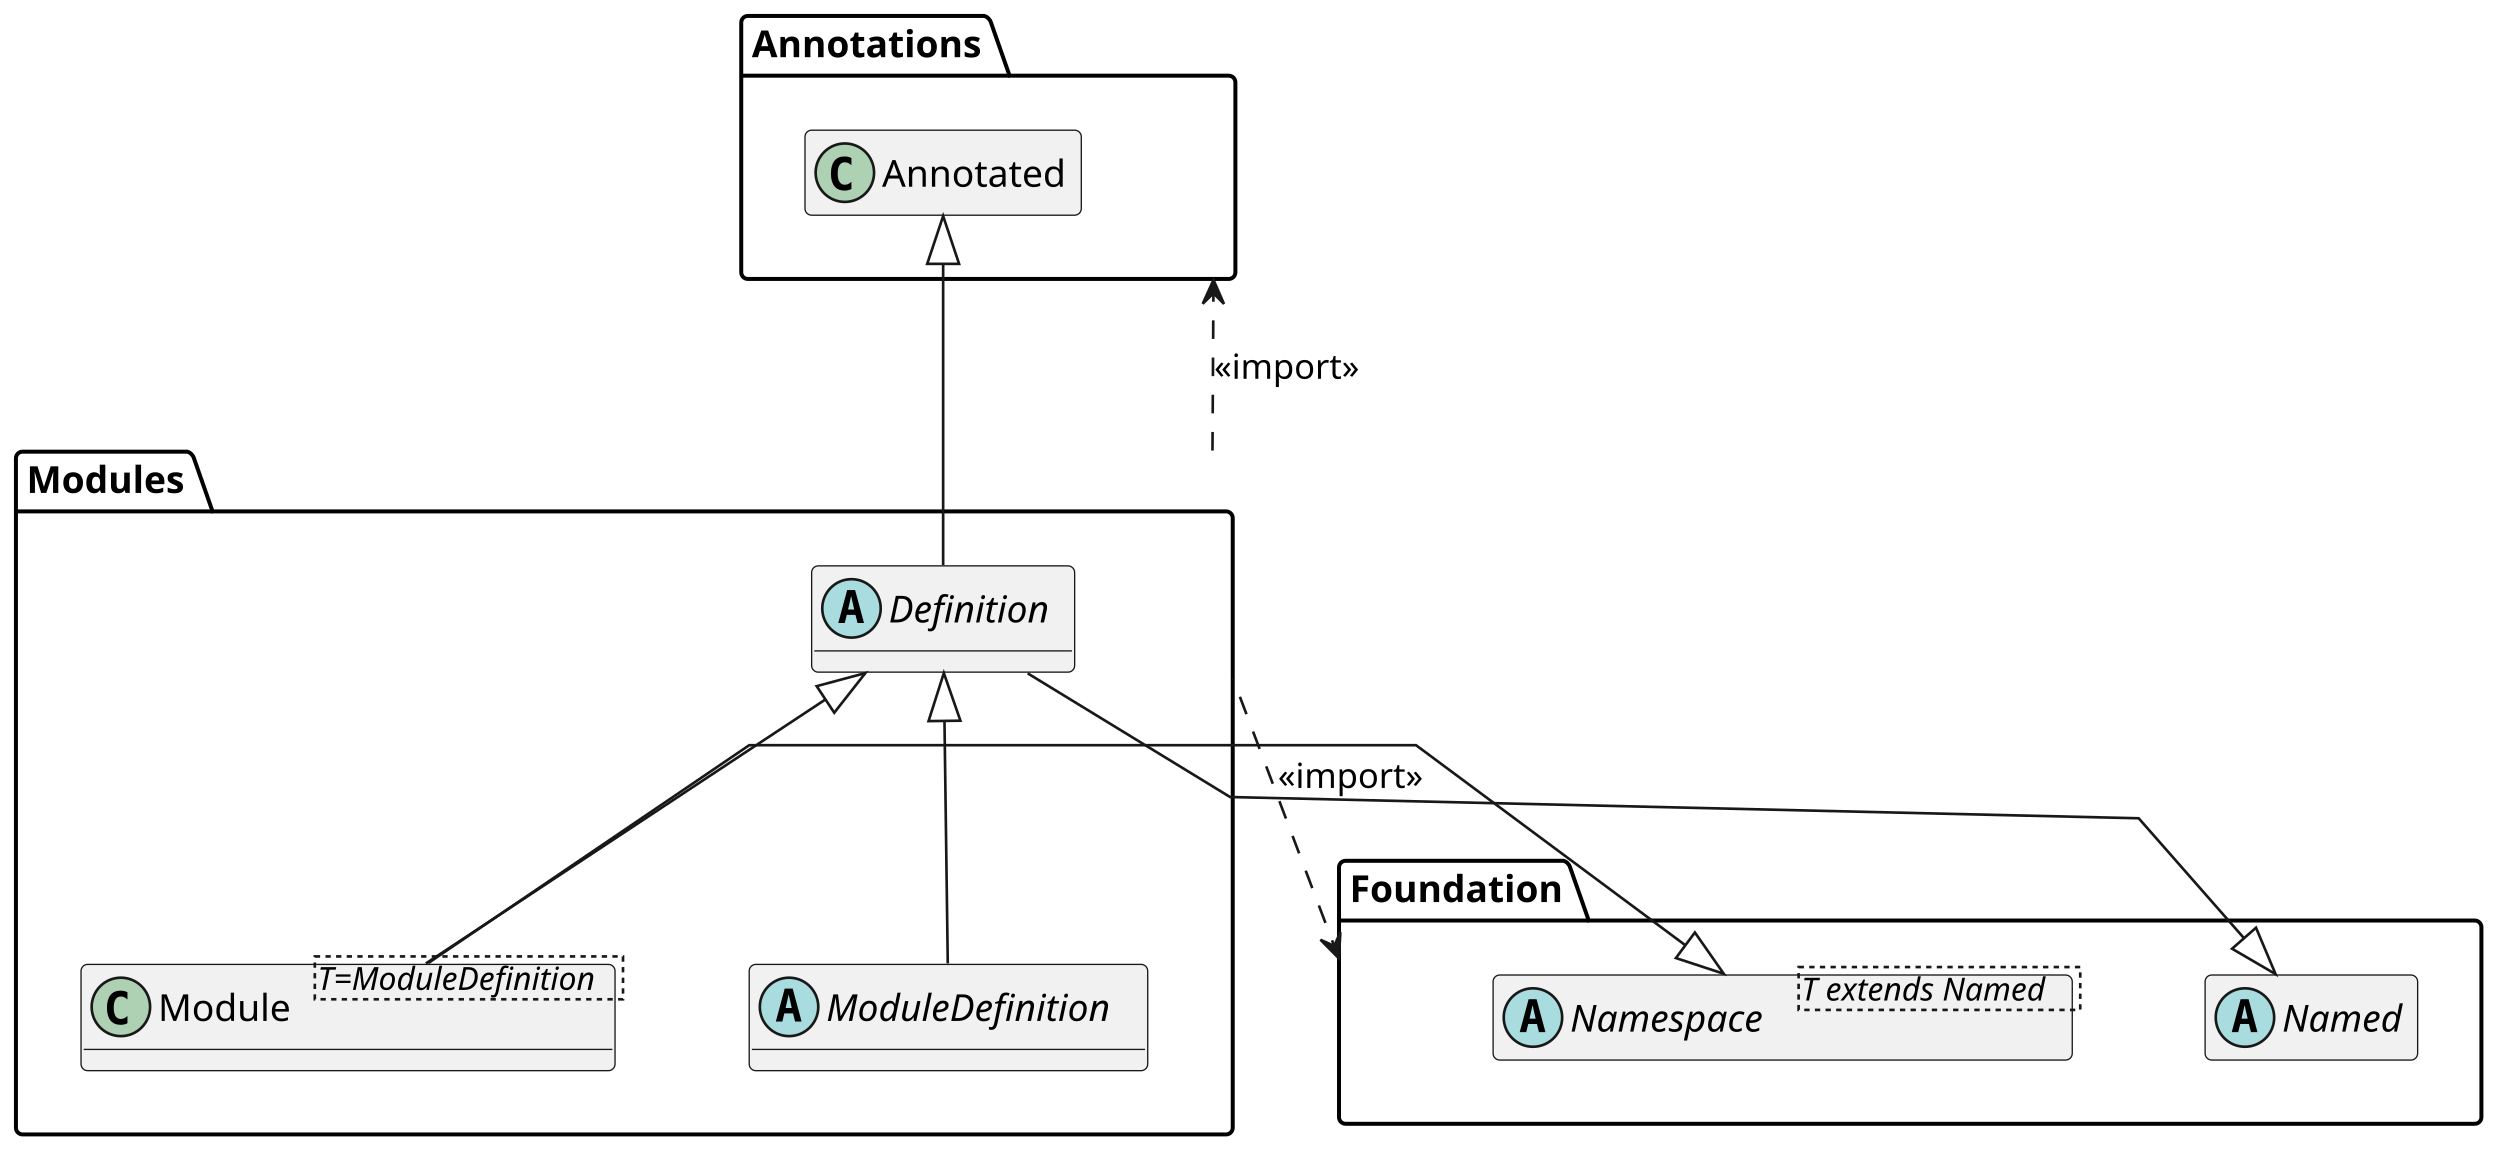
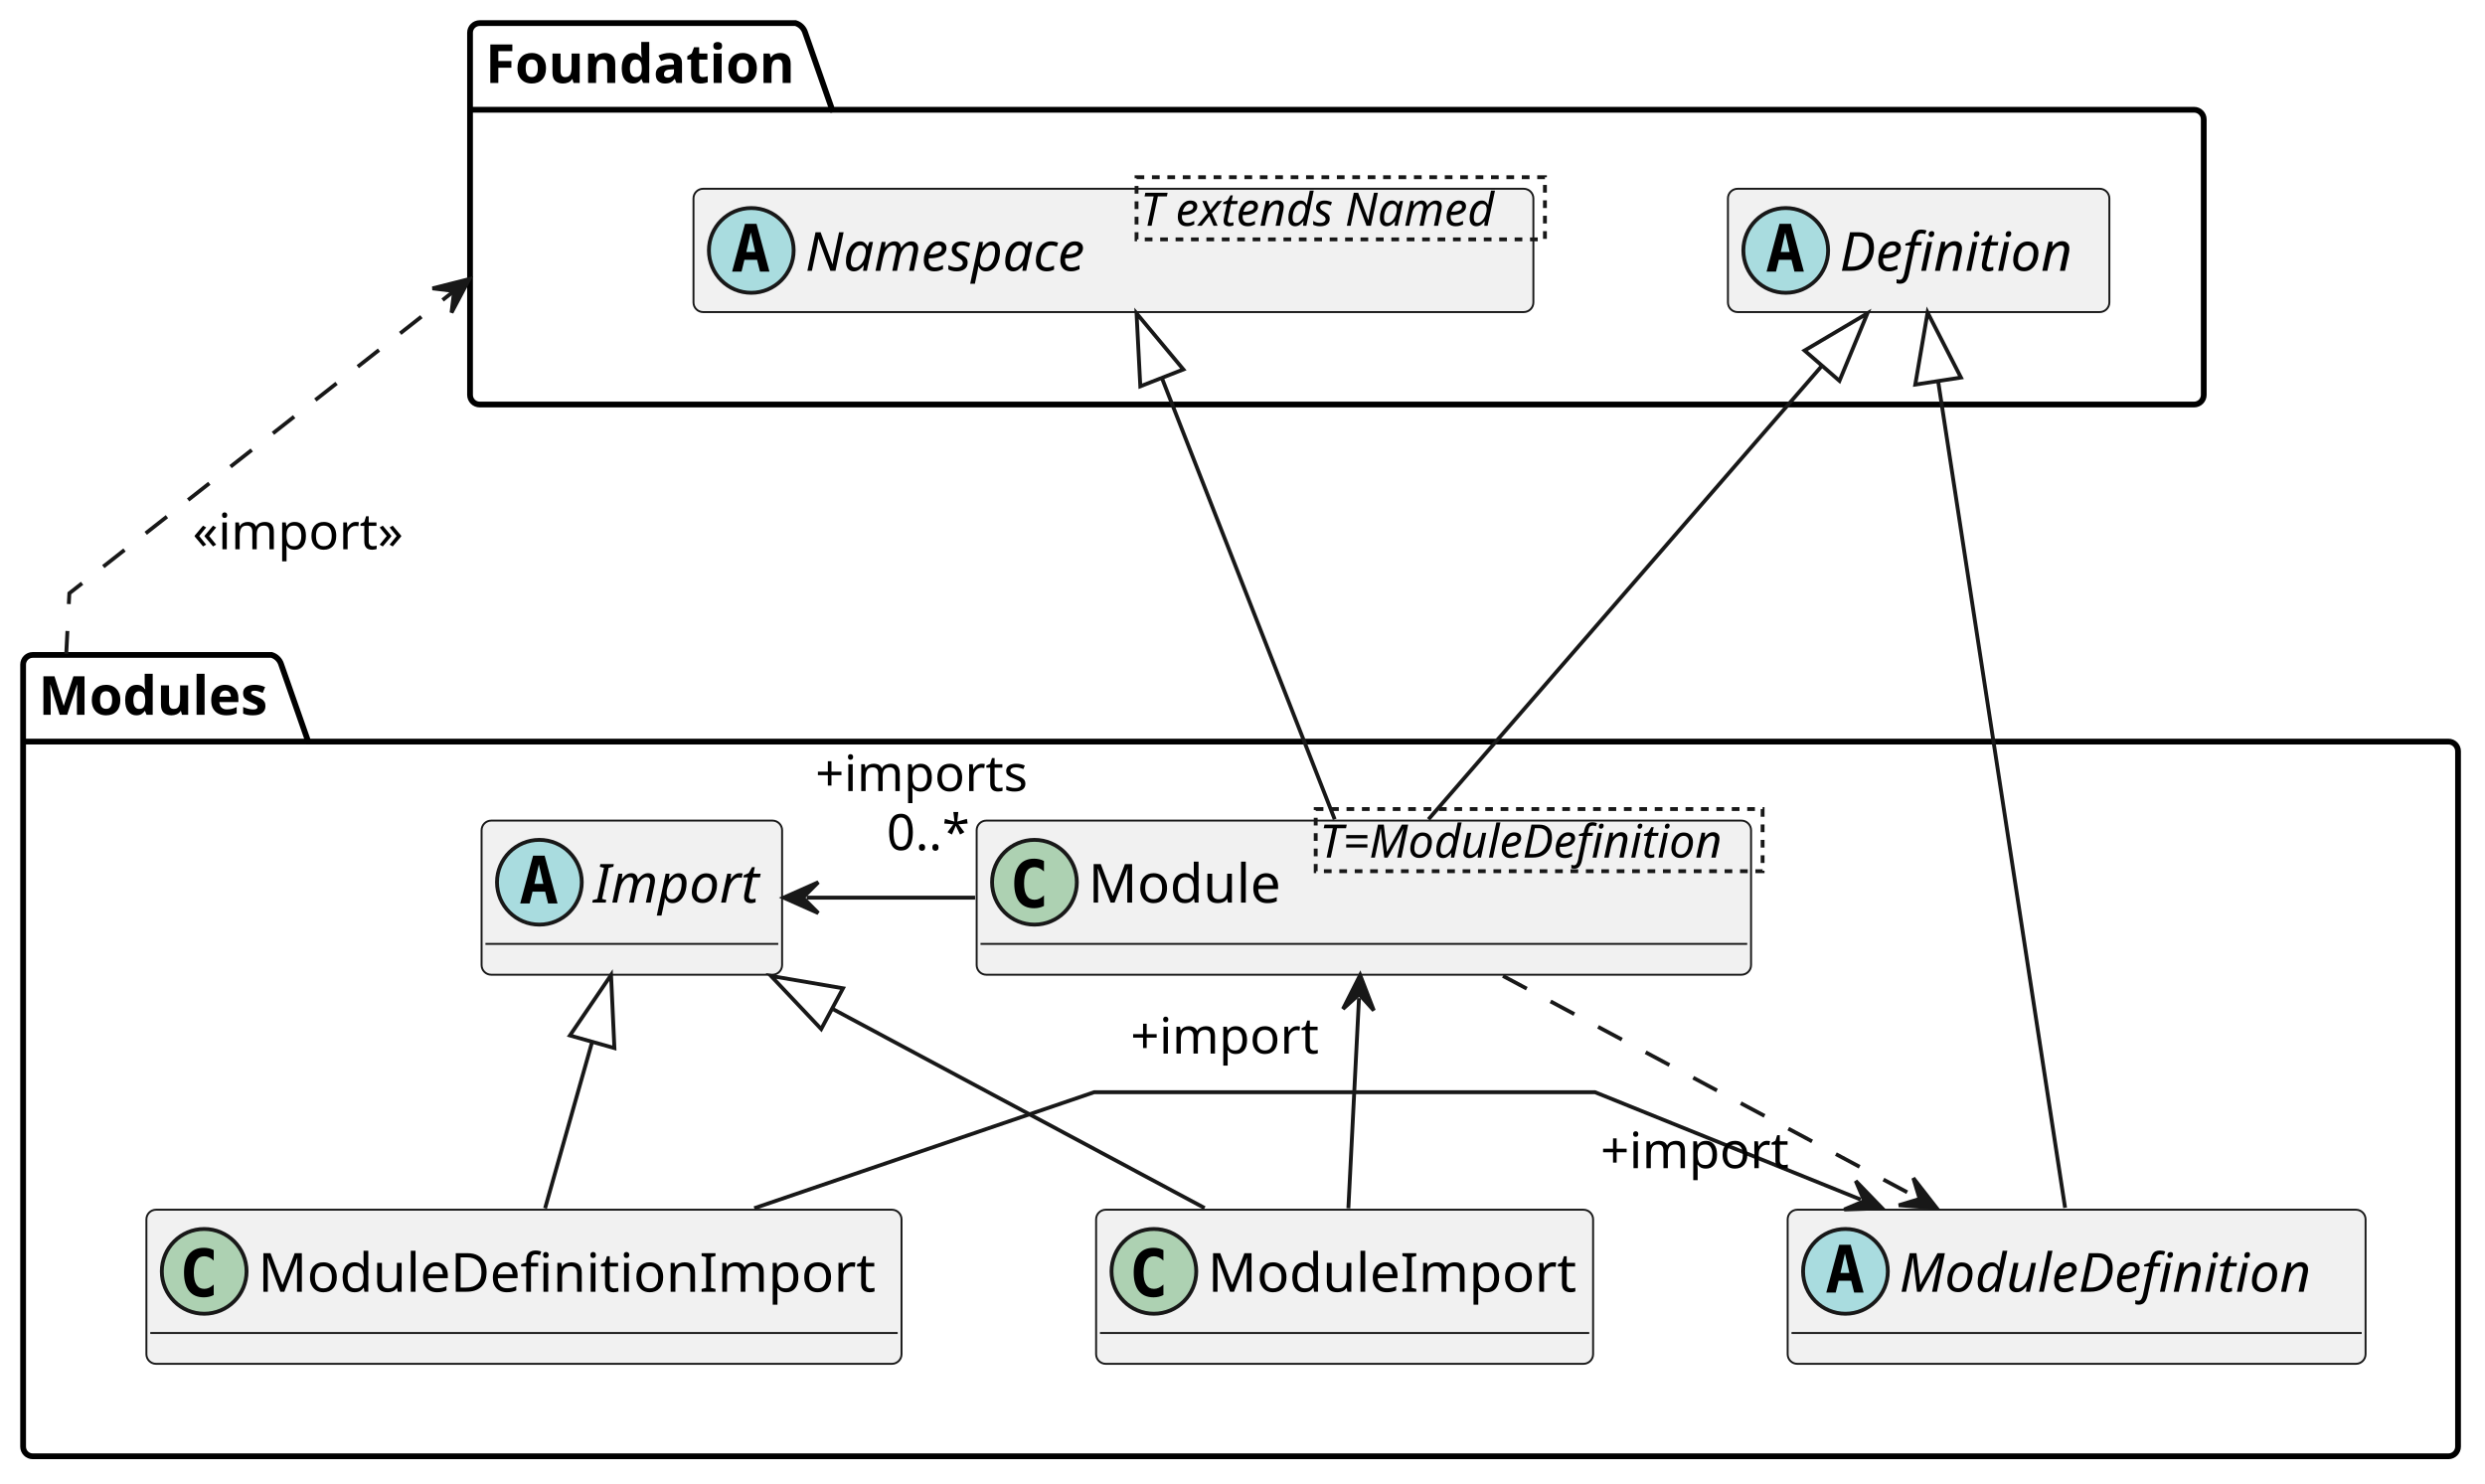
- <svg xmlns="http://www.w3.org/2000/svg" contentStyleType="text/css" height="434px" preserveAspectRatio="none" style="width:941px;height:434px;" version="1.1" viewBox="0 0 941 434" width="941px" zoomAndPan="magnify">
+ <svg xmlns="http://www.w3.org/2000/svg" contentStyleType="text/css" height="385px" preserveAspectRatio="none" style="width:645px;height:385px;" version="1.1" viewBox="0 0 645 385" width="645px" zoomAndPan="magnify">
  <defs />
  <g>
    <g id="cluster_Foundation">
-       <path d="M506.5,324 L588.5,324 A3.75,3.75 0 0 1 591,326.5 L598,346.488 L931.5,346.488 A2.5,2.5 0 0 1 934,348.988 L934,420.5 A2.5,2.5 0 0 1 931.5,423 L506.5,423 A2.5,2.5 0 0 1 504,420.5 L504,326.5 A2.5,2.5 0 0 1 506.5,324 " fill="none" style="stroke:#000000;stroke-width:1.5;" />
-       <line style="stroke:#000000;stroke-width:1.5;" x1="504" x2="598" y1="346.488" y2="346.488" />
-       <text fill="#000000" font-family="sans-serif" font-size="14" font-weight="bold" lengthAdjust="spacing" textLength="81" x="508" y="339.535">Foundation</text>
-     </g>
-     <g id="cluster_Annotations">
-       <path d="M281.5,6 L370.5,6 A3.75,3.75 0 0 1 373,8.5 L380,28.488 L462.5,28.488 A2.5,2.5 0 0 1 465,30.988 L465,102.5 A2.5,2.5 0 0 1 462.5,105 L281.5,105 A2.5,2.5 0 0 1 279,102.5 L279,8.5 A2.5,2.5 0 0 1 281.5,6 " fill="none" style="stroke:#000000;stroke-width:1.5;" />
-       <line style="stroke:#000000;stroke-width:1.5;" x1="279" x2="380" y1="28.488" y2="28.488" />
-       <text fill="#000000" font-family="sans-serif" font-size="14" font-weight="bold" lengthAdjust="spacing" textLength="88" x="283" y="21.535">Annotations</text>
+       <path d="M124.5,6 L206.5,6 A3.75,3.75 0 0 1 209,8.5 L216,28.488 L569.5,28.488 A2.5,2.5 0 0 1 572,30.988 L572,102.5 A2.5,2.5 0 0 1 569.5,105 L124.5,105 A2.5,2.5 0 0 1 122,102.5 L122,8.5 A2.5,2.5 0 0 1 124.5,6 " fill="none" style="stroke:#000000;stroke-width:1.5;" />
+       <line style="stroke:#000000;stroke-width:1.5;" x1="122" x2="216" y1="28.488" y2="28.488" />
+       <text fill="#000000" font-family="sans-serif" font-size="14" font-weight="bold" lengthAdjust="spacing" textLength="81" x="126" y="21.535">Foundation</text>
    </g>
    <g id="cluster_Modules">
-       <path d="M8.5,170 L70.5,170 A3.75,3.75 0 0 1 73,172.5 L80,192.488 L461.5,192.488 A2.5,2.5 0 0 1 464,194.988 L464,424.5 A2.5,2.5 0 0 1 461.5,427 L8.5,427 A2.5,2.5 0 0 1 6,424.5 L6,172.5 A2.5,2.5 0 0 1 8.5,170 " fill="none" style="stroke:#000000;stroke-width:1.5;" />
+       <path d="M8.5,170 L70.5,170 A3.75,3.75 0 0 1 73,172.5 L80,192.488 L635.5,192.488 A2.5,2.5 0 0 1 638,194.988 L638,375.5 A2.5,2.5 0 0 1 635.5,378 L8.5,378 A2.5,2.5 0 0 1 6,375.5 L6,172.5 A2.5,2.5 0 0 1 8.5,170 " fill="none" style="stroke:#000000;stroke-width:1.5;" />
      <line style="stroke:#000000;stroke-width:1.5;" x1="6" x2="80" y1="192.488" y2="192.488" />
      <text fill="#000000" font-family="sans-serif" font-size="14" font-weight="bold" lengthAdjust="spacing" textLength="61" x="10" y="185.535">Modules</text>
    </g>
-     <g id="elem_Named">
-       <rect codeLine="8" fill="#F1F1F1" height="32" id="Named" rx="2.5" ry="2.5" style="stroke:#181818;stroke-width:0.5;" width="80" x="830" y="367" />
-       <ellipse cx="845" cy="383" fill="#A9DCDF" rx="11" ry="11" style="stroke:#181818;stroke-width:1.0;" />
-       <path d="M844.863,378.348 L843.71,383.42 L846.025,383.42 Z M843.369,376.107 L846.366,376.107 L849.711,388.5 L847.262,388.5 L846.499,385.437 L843.22,385.437 L842.473,388.5 L840.024,388.5 Z " fill="#000000" />
-       <text fill="#000000" font-family="sans-serif" font-size="14" font-style="italic" lengthAdjust="spacing" textLength="48" x="859" y="388.291">Named</text>
+     <g id="elem_Definition">
+       <rect codeLine="8" fill="#F1F1F1" height="32" id="Definition" rx="2.5" ry="2.5" style="stroke:#181818;stroke-width:0.5;" width="99" x="448.5" y="49" />
+       <ellipse cx="463.5" cy="65" fill="#A9DCDF" rx="11" ry="11" style="stroke:#181818;stroke-width:1.0;" />
+       <path d="M463.363,60.348 L462.209,65.42 L464.525,65.42 Z M461.869,58.107 L464.866,58.107 L468.211,70.5 L465.762,70.5 L464.998,67.437 L461.72,67.437 L460.973,70.5 L458.524,70.5 Z " fill="#000000" />
+       <text fill="#000000" font-family="sans-serif" font-size="14" font-style="italic" lengthAdjust="spacing" textLength="67" x="477.5" y="70.291">Definition</text>
    </g>
    <g id="elem_g_Namespace">
-       <rect codeLine="9" fill="#F1F1F1" height="32" id="g_Namespace" rx="2.5" ry="2.5" style="stroke:#181818;stroke-width:0.5;" width="218" x="562" y="367" />
-       <ellipse cx="577" cy="383" fill="#A9DCDF" rx="11" ry="11" style="stroke:#181818;stroke-width:1.0;" />
-       <path d="M576.863,378.348 L575.71,383.42 L578.025,383.42 Z M575.369,376.107 L578.366,376.107 L581.711,388.5 L579.262,388.5 L578.499,385.437 L575.22,385.437 L574.473,388.5 L572.024,388.5 Z " fill="#000000" />
-       <text fill="#000000" font-family="sans-serif" font-size="14" font-style="italic" lengthAdjust="spacing" textLength="78" x="591" y="388.291">Namespace</text>
-       <rect fill="none" height="16.133" style="stroke:#181818;stroke-width:1.0;stroke-dasharray:2.0,2.0;" width="106" x="677" y="364" />
-       <text fill="#000000" font-family="sans-serif" font-size="12" font-style="italic" lengthAdjust="spacing" textLength="104" x="678" y="376.602">T extends Named</text>
-     </g>
-     <g id="elem_Annotated">
-       <rect codeLine="13" fill="#F1F1F1" height="32" id="Annotated" rx="2.5" ry="2.5" style="stroke:#181818;stroke-width:0.5;" width="104" x="303" y="49" />
-       <ellipse cx="318" cy="65" fill="#ADD1B2" rx="11" ry="11" style="stroke:#181818;stroke-width:1.0;" />
-       <path d="M320.473,71.143 Q319.892,71.442 319.253,71.591 Q318.614,71.741 317.908,71.741 Q315.401,71.741 314.082,70.089 Q312.762,68.437 312.762,65.316 Q312.762,62.187 314.082,60.535 Q315.401,58.883 317.908,58.883 Q318.614,58.883 319.261,59.032 Q319.909,59.182 320.473,59.48 L320.473,62.203 Q319.842,61.622 319.249,61.352 Q318.655,61.083 318.024,61.083 Q316.68,61.083 315.995,62.149 Q315.31,63.216 315.31,65.316 Q315.31,67.408 315.995,68.474 Q316.68,69.541 318.024,69.541 Q318.655,69.541 319.249,69.271 Q319.842,69.001 320.473,68.42 Z " fill="#000000" />
-       <text fill="#000000" font-family="sans-serif" font-size="14" lengthAdjust="spacing" textLength="72" x="332" y="70.291">Annotated</text>
-     </g>
-     <g id="elem_Definition">
-       <rect codeLine="17" fill="#F1F1F1" height="40" id="Definition" rx="2.5" ry="2.5" style="stroke:#181818;stroke-width:0.5;" width="99" x="305.5" y="213" />
-       <ellipse cx="320.5" cy="229" fill="#A9DCDF" rx="11" ry="11" style="stroke:#181818;stroke-width:1.0;" />
-       <path d="M320.363,224.348 L319.209,229.42 L321.525,229.42 Z M318.869,222.107 L321.866,222.107 L325.211,234.5 L322.762,234.5 L321.998,231.437 L318.72,231.437 L317.973,234.5 L315.524,234.5 Z " fill="#000000" />
-       <text fill="#000000" font-family="sans-serif" font-size="14" font-style="italic" lengthAdjust="spacing" textLength="67" x="334.5" y="234.291">Definition</text>
-       <line style="stroke:#181818;stroke-width:0.5;" x1="306.5" x2="403.5" y1="245" y2="245" />
+       <rect codeLine="9" fill="#F1F1F1" height="32" id="g_Namespace" rx="2.5" ry="2.5" style="stroke:#181818;stroke-width:0.5;" width="218" x="180" y="49" />
+       <ellipse cx="195" cy="65" fill="#A9DCDF" rx="11" ry="11" style="stroke:#181818;stroke-width:1.0;" />
+       <path d="M194.863,60.348 L193.709,65.42 L196.025,65.42 Z M193.369,58.107 L196.366,58.107 L199.711,70.5 L197.262,70.5 L196.499,67.437 L193.22,67.437 L192.473,70.5 L190.024,70.5 Z " fill="#000000" />
+       <text fill="#000000" font-family="sans-serif" font-size="14" font-style="italic" lengthAdjust="spacing" textLength="78" x="209" y="70.291">Namespace</text>
+       <rect fill="none" height="16.133" style="stroke:#181818;stroke-width:1.0;stroke-dasharray:2.0,2.0;" width="106" x="295" y="46" />
+       <text fill="#000000" font-family="sans-serif" font-size="12" font-style="italic" lengthAdjust="spacing" textLength="104" x="296" y="58.602">T extends Named</text>
    </g>
    <g id="elem_g_Module">
-       <rect codeLine="18" fill="#F1F1F1" height="40" id="g_Module" rx="2.5" ry="2.5" style="stroke:#181818;stroke-width:0.5;" width="201" x="30.5" y="363" />
-       <ellipse cx="45.5" cy="379" fill="#ADD1B2" rx="11" ry="11" style="stroke:#181818;stroke-width:1.0;" />
-       <path d="M47.973,385.143 Q47.392,385.442 46.753,385.591 Q46.114,385.741 45.408,385.741 Q42.901,385.741 41.581,384.089 Q40.262,382.437 40.262,379.316 Q40.262,376.187 41.581,374.535 Q42.901,372.883 45.408,372.883 Q46.114,372.883 46.761,373.032 Q47.409,373.182 47.973,373.481 L47.973,376.203 Q47.342,375.622 46.749,375.352 Q46.155,375.082 45.524,375.082 Q44.18,375.082 43.495,376.149 Q42.81,377.216 42.81,379.316 Q42.81,381.408 43.495,382.474 Q44.18,383.541 45.524,383.541 Q46.155,383.541 46.749,383.271 Q47.342,383.002 47.973,382.42 Z " fill="#000000" />
-       <text fill="#000000" font-family="sans-serif" font-size="14" lengthAdjust="spacing" textLength="51" x="59.5" y="384.291">Module</text>
-       <rect fill="none" height="16.133" style="stroke:#181818;stroke-width:1.0;stroke-dasharray:2.0,2.0;" width="116" x="118.5" y="360" />
-       <text fill="#000000" font-family="sans-serif" font-size="12" font-style="italic" lengthAdjust="spacing" textLength="114" x="119.5" y="372.602">T=ModuleDefinition</text>
-       <line style="stroke:#181818;stroke-width:0.5;" x1="31.5" x2="230.5" y1="395" y2="395" />
+       <rect codeLine="13" fill="#F1F1F1" height="40" id="g_Module" rx="2.5" ry="2.5" style="stroke:#181818;stroke-width:0.5;" width="201" x="253.5" y="213" />
+       <ellipse cx="268.5" cy="229" fill="#ADD1B2" rx="11" ry="11" style="stroke:#181818;stroke-width:1.0;" />
+       <path d="M270.973,235.143 Q270.392,235.442 269.753,235.591 Q269.114,235.741 268.408,235.741 Q265.901,235.741 264.582,234.089 Q263.262,232.437 263.262,229.316 Q263.262,226.186 264.582,224.535 Q265.901,222.883 268.408,222.883 Q269.114,222.883 269.761,223.032 Q270.409,223.182 270.973,223.481 L270.973,226.203 Q270.342,225.622 269.749,225.352 Q269.155,225.083 268.524,225.083 Q267.18,225.083 266.495,226.149 Q265.81,227.216 265.81,229.316 Q265.81,231.408 266.495,232.474 Q267.18,233.541 268.524,233.541 Q269.155,233.541 269.749,233.271 Q270.342,233.001 270.973,232.42 Z " fill="#000000" />
+       <text fill="#000000" font-family="sans-serif" font-size="14" lengthAdjust="spacing" textLength="51" x="282.5" y="234.291">Module</text>
+       <rect fill="none" height="16.133" style="stroke:#181818;stroke-width:1.0;stroke-dasharray:2.0,2.0;" width="116" x="341.5" y="210" />
+       <text fill="#000000" font-family="sans-serif" font-size="12" font-style="italic" lengthAdjust="spacing" textLength="114" x="342.5" y="222.602">T=ModuleDefinition</text>
+       <line style="stroke:#181818;stroke-width:0.5;" x1="254.5" x2="453.5" y1="245" y2="245" />
    </g>
    <g id="elem_ModuleDefinition">
-       <rect codeLine="19" fill="#F1F1F1" height="40" id="ModuleDefinition" rx="2.5" ry="2.5" style="stroke:#181818;stroke-width:0.5;" width="150" x="282" y="363" />
-       <ellipse cx="297" cy="379" fill="#A9DCDF" rx="11" ry="11" style="stroke:#181818;stroke-width:1.0;" />
-       <path d="M296.863,374.348 L295.709,379.42 L298.025,379.42 Z M295.369,372.107 L298.366,372.107 L301.711,384.5 L299.262,384.5 L298.498,381.437 L295.22,381.437 L294.473,384.5 L292.024,384.5 Z " fill="#000000" />
-       <text fill="#000000" font-family="sans-serif" font-size="14" font-style="italic" lengthAdjust="spacing" textLength="118" x="311" y="384.291">ModuleDefinition</text>
-       <line style="stroke:#181818;stroke-width:0.5;" x1="283" x2="431" y1="395" y2="395" />
+       <rect codeLine="14" fill="#F1F1F1" height="40" id="ModuleDefinition" rx="2.5" ry="2.5" style="stroke:#181818;stroke-width:0.5;" width="150" x="464" y="314" />
+       <ellipse cx="479" cy="330" fill="#A9DCDF" rx="11" ry="11" style="stroke:#181818;stroke-width:1.0;" />
+       <path d="M478.863,325.348 L477.709,330.42 L480.025,330.42 Z M477.369,323.107 L480.366,323.107 L483.711,335.5 L481.262,335.5 L480.498,332.437 L477.22,332.437 L476.473,335.5 L474.024,335.5 Z " fill="#000000" />
+       <text fill="#000000" font-family="sans-serif" font-size="14" font-style="italic" lengthAdjust="spacing" textLength="118" x="493" y="335.291">ModuleDefinition</text>
+       <line style="stroke:#181818;stroke-width:0.5;" x1="465" x2="613" y1="346" y2="346" />
    </g>
-     <g id="link_Annotated_Definition">
-       <path codeLine="21" d="M355,99.32 C355,129.66 355,179.33 355,212.67 " fill="none" id="Annotated-backto-Definition" style="stroke:#181818;stroke-width:1.0;" />
-       <polygon fill="none" points="355,81.32,349,99.32,361,99.32,355,81.32" style="stroke:#181818;stroke-width:1.0;" />
+     <g id="elem_Import">
+       <rect codeLine="22" fill="#F1F1F1" height="40" id="Import" rx="2.5" ry="2.5" style="stroke:#181818;stroke-width:0.5;" width="78" x="125" y="213" />
+       <ellipse cx="140" cy="229" fill="#A9DCDF" rx="11" ry="11" style="stroke:#181818;stroke-width:1.0;" />
+       <path d="M139.863,224.348 L138.709,229.42 L141.025,229.42 Z M138.369,222.107 L141.366,222.107 L144.711,234.5 L142.262,234.5 L141.499,231.437 L138.22,231.437 L137.473,234.5 L135.024,234.5 Z " fill="#000000" />
+       <text fill="#000000" font-family="sans-serif" font-size="14" font-style="italic" lengthAdjust="spacing" textLength="46" x="154" y="234.291">Import</text>
+       <line style="stroke:#181818;stroke-width:0.5;" x1="126" x2="202" y1="245" y2="245" />
    </g>
-     <g id="link_Definition_Named">
-       <path codeLine="22" d="M386.82,253.45 C418.68,272.91 463,300 463,300 C463,300 805,308 805,308 C805,308 825.612,331.465 844.652,353.145 " fill="none" id="Definition-to-Named" style="stroke:#181818;stroke-width:1.0;" />
-       <polygon fill="none" points="856.53,366.67,849.16,349.186,840.144,357.104,856.53,366.67" style="stroke:#181818;stroke-width:1.0;" />
+     <g id="elem_ModuleImport">
+       <rect codeLine="23" fill="#F1F1F1" height="40" id="ModuleImport" rx="2.5" ry="2.5" style="stroke:#181818;stroke-width:0.5;" width="129" x="284.5" y="314" />
+       <ellipse cx="299.5" cy="330" fill="#ADD1B2" rx="11" ry="11" style="stroke:#181818;stroke-width:1.0;" />
+       <path d="M301.973,336.143 Q301.392,336.442 300.753,336.591 Q300.114,336.741 299.408,336.741 Q296.901,336.741 295.582,335.089 Q294.262,333.437 294.262,330.316 Q294.262,327.187 295.582,325.535 Q296.901,323.883 299.408,323.883 Q300.114,323.883 300.761,324.032 Q301.409,324.182 301.973,324.481 L301.973,327.203 Q301.342,326.622 300.749,326.352 Q300.155,326.082 299.524,326.082 Q298.18,326.082 297.495,327.149 Q296.81,328.216 296.81,330.316 Q296.81,332.408 297.495,333.474 Q298.18,334.541 299.524,334.541 Q300.155,334.541 300.749,334.271 Q301.342,334.002 301.973,333.42 Z " fill="#000000" />
+       <text fill="#000000" font-family="sans-serif" font-size="14" lengthAdjust="spacing" textLength="97" x="313.5" y="335.291">ModuleImport</text>
+       <line style="stroke:#181818;stroke-width:0.5;" x1="285.5" x2="412.5" y1="346" y2="346" />
+     </g>
+     <g id="elem_ModuleDefinitionImport">
+       <rect codeLine="24" fill="#F1F1F1" height="40" id="ModuleDefinitionImport" rx="2.5" ry="2.5" style="stroke:#181818;stroke-width:0.5;" width="196" x="38" y="314" />
+       <ellipse cx="53" cy="330" fill="#ADD1B2" rx="11" ry="11" style="stroke:#181818;stroke-width:1.0;" />
+       <path d="M55.473,336.143 Q54.892,336.442 54.253,336.591 Q53.614,336.741 52.908,336.741 Q50.401,336.741 49.081,335.089 Q47.762,333.437 47.762,330.316 Q47.762,327.187 49.081,325.535 Q50.401,323.883 52.908,323.883 Q53.614,323.883 54.261,324.032 Q54.909,324.182 55.473,324.481 L55.473,327.203 Q54.842,326.622 54.249,326.352 Q53.655,326.082 53.024,326.082 Q51.68,326.082 50.995,327.149 Q50.31,328.216 50.31,330.316 Q50.31,332.408 50.995,333.474 Q51.68,334.541 53.024,334.541 Q53.655,334.541 54.249,334.271 Q54.842,334.002 55.473,333.42 Z " fill="#000000" />
+       <text fill="#000000" font-family="sans-serif" font-size="14" lengthAdjust="spacing" textLength="164" x="67" y="335.291">ModuleDefinitionImport</text>
+       <line style="stroke:#181818;stroke-width:0.5;" x1="39" x2="233" y1="346" y2="346" />
    </g>
    <g id="link_Definition_g_Module">
-       <path codeLine="24" d="M310.701,263.272 C267.771,291.632 203.22,334.28 160.29,362.65 " fill="none" id="Definition-backto-g_Module" style="stroke:#181818;stroke-width:1.0;" />
-       <polygon fill="none" points="325.72,253.35,307.394,258.265,314.008,268.278,325.72,253.35" style="stroke:#181818;stroke-width:1.0;" />
+       <path codeLine="16" d="M472.915,94.917 C446.595,125.257 399.69,179.33 370.77,212.67 " fill="none" id="Definition-backto-g_Module" style="stroke:#181818;stroke-width:1.0;" />
+       <polygon fill="none" points="484.71,81.32,468.382,90.985,477.447,98.849,484.71,81.32" style="stroke:#181818;stroke-width:1.0;" />
    </g>
    <g id="link_g_Module_g_Namespace">
-       <path codeLine="25" d="M161.19,362.5 C205.26,332.59 282,280.5 282,280.5 C282,280.5 533,280.5 533,280.5 C533,280.5 595.369,326.828 634.379,355.798 " fill="none" id="g_Module-to-g_Namespace" style="stroke:#181818;stroke-width:1.0;" />
-       <polygon fill="none" points="648.83,366.53,637.956,350.981,630.802,360.615,648.83,366.53" style="stroke:#181818;stroke-width:1.0;" />
+       <path codeLine="17" d="M346.43,212.67 C333.38,179.33 313.443,128.421 301.563,98.081 " fill="none" id="g_Module-to-g_Namespace" style="stroke:#181818;stroke-width:1.0;" />
+       <polygon fill="none" points="295,81.32,295.976,100.269,307.15,95.893,295,81.32" style="stroke:#181818;stroke-width:1.0;" />
+     </g>
+     <g id="link_g_Module_ModuleDefinition">
+       <path codeLine="18" d="M390.11,253.32 C422.6,270.71 464.82,293.298 497.38,310.728 " fill="none" id="g_Module-to-ModuleDefinition" style="stroke:#181818;stroke-width:1.0;stroke-dasharray:7.0,7.0;" />
+       <polygon fill="#181818" points="502.67,313.56,496.623,305.786,498.262,311.2,492.848,312.839,502.67,313.56" style="stroke:#181818;stroke-width:1.0;" />
    </g>
    <g id="link_Definition_ModuleDefinition">
-       <path codeLine="27" d="M355.501,271.348 C355.881,299.708 356.36,334.28 356.74,362.65 " fill="none" id="Definition-backto-ModuleDefinition" style="stroke:#181818;stroke-width:1.0;" />
-       <polygon fill="none" points="355.26,253.35,349.502,271.429,361.501,271.268,355.26,253.35" style="stroke:#181818;stroke-width:1.0;" />
+       <path codeLine="20" d="M503.053,98.911 C510.053,144.471 528.19,262.63 536.01,313.5 " fill="none" id="Definition-backto-ModuleDefinition" style="stroke:#181818;stroke-width:1.0;" />
+       <polygon fill="none" points="500.32,81.12,497.123,99.822,508.984,98,500.32,81.12" style="stroke:#181818;stroke-width:1.0;" />
+     </g>
+     <g id="link_g_Module_Import">
+       <path codeLine="26" d="M253.09,233 C239.46,233 227.33,233 227.33,233 C227.33,233 222.27,233 209.39,233 " fill="none" id="g_Module-to-Import" style="stroke:#181818;stroke-width:1.0;" />
+       <polygon fill="#181818" points="203.39,233,212.39,237,208.39,233,212.39,229,203.39,233" style="stroke:#181818;stroke-width:1.0;" />
+       <text fill="#000000" font-family="sans-serif" font-size="13" lengthAdjust="spacing" textLength="59" x="211.64" y="205.334">+imports</text>
+       <text fill="#000000" font-family="sans-serif" font-size="13" lengthAdjust="spacing" textLength="22" x="230.14" y="220.645">0..*</text>
+     </g>
+     <g id="link_Import_ModuleImport">
+       <path codeLine="27" d="M215.98,261.814 C248.47,279.204 280.11,296.13 312.67,313.56 " fill="none" id="Import-backto-ModuleImport" style="stroke:#181818;stroke-width:1.0;" />
+       <polygon fill="none" points="200.11,253.32,213.148,267.104,218.811,256.524,200.11,253.32" style="stroke:#181818;stroke-width:1.0;" />
+     </g>
+     <g id="link_ModuleImport_g_Module">
+       <path codeLine="28" d="M349.98,313.63 C350.86,296.13 351.857,276.502 352.737,259.082 " fill="none" id="ModuleImport-to-g_Module" style="stroke:#181818;stroke-width:1.0;" />
+       <polygon fill="#181818" points="353.04,253.09,348.591,261.877,352.788,258.084,356.581,262.28,353.04,253.09" style="stroke:#181818;stroke-width:1.0;" />
+       <text fill="#000000" font-family="sans-serif" font-size="13" lengthAdjust="spacing" textLength="52" x="293.457" y="273.462">+import</text>
+     </g>
+     <g id="link_Import_ModuleDefinitionImport">
+       <path codeLine="29" d="M153.698,270.41 C148.768,287.83 146.43,296.13 141.48,313.63 " fill="none" id="Import-backto-ModuleDefinitionImport" style="stroke:#181818;stroke-width:1.0;" />
+       <polygon fill="none" points="158.6,253.09,147.925,268.776,159.472,272.044,158.6,253.09" style="stroke:#181818;stroke-width:1.0;" />
+     </g>
+     <g id="link_ModuleDefinitionImport_ModuleDefinition">
+       <path codeLine="30" d="M195.77,313.61 C236.85,299.59 284,283.5 284,283.5 C284,283.5 414,283.5 414,283.5 C414,283.5 448.267,297.342 482.957,311.362 " fill="none" id="ModuleDefinitionImport-to-ModuleDefinition" style="stroke:#181818;stroke-width:1.0;" />
+       <polygon fill="#181818" points="488.52,313.61,481.675,306.529,483.884,311.736,478.677,313.946,488.52,313.61" style="stroke:#181818;stroke-width:1.0;" />
+       <text fill="#000000" font-family="sans-serif" font-size="13" lengthAdjust="spacing" textLength="52" x="415.441" y="303.211">+import</text>
    </g>
    <g id="link_Foundation_Modules">
-       <path codeLine="30" d="M501.829,355.116 C501.517,354.293 503.09,358.45 502.765,357.593 C497.577,343.878 490.794,325.954 484.011,308.027 C477.228,290.101 470.444,272.173 465.251,258.451 C464.927,257.593 464.608,256.752 464.297,255.928 C464.219,255.722 464.141,255.518 464.064,255.314 " fill="none" id="Foundation-backto-Modules" style="stroke:#181818;stroke-width:1.0;stroke-dasharray:7.0,7.0;" />
-       <polygon fill="#181818" points="503.952,360.728,504.508,350.895,502.182,356.052,497.026,353.726,503.952,360.728" style="stroke:#181818;stroke-width:1.0;" />
-       <text fill="#000000" font-family="sans-serif" font-size="13" lengthAdjust="spacing" textLength="56" x="481" y="296.568">«import»</text>
-     </g>
-     <g id="link_Modules_Annotations">
-       <path codeLine="31" d="M456.376,169.572 C456.38,168.961 456.384,168.349 456.387,167.735 C456.395,166.507 456.402,165.274 456.409,164.036 C456.439,159.083 456.47,154.057 456.5,149.03 C456.561,138.977 456.621,128.923 456.678,119.459 C456.707,114.727 456.735,110.142 456.761,105.778 C456.762,105.641 456.726,111.505 456.727,111.369 " fill="none" id="Modules-to-Annotations" style="stroke:#181818;stroke-width:1.0;stroke-dasharray:7.0,7.0;" />
-       <polygon fill="#181818" points="456.763,105.369,452.709,114.345,456.733,110.369,460.709,114.393,456.763,105.369" style="stroke:#181818;stroke-width:1.0;" />
-       <text fill="#000000" font-family="sans-serif" font-size="13" lengthAdjust="spacing" textLength="56" x="457" y="142.568">«import»</text>
+       <path codeLine="33" d="M117.088,76.145 C116.118,76.907 119.436,74.3 118.333,75.167 C116.126,76.901 113.665,78.835 111.002,80.927 C100.351,89.297 86.467,100.206 72.689,111.031 C45.133,132.683 18,154 18,154 C18,154 17.758,158.724 17.392,165.846 C17.346,166.737 17.299,167.664 17.249,168.625 C17.237,168.865 17.224,169.107 17.212,169.352 C17.206,169.474 17.199,169.596 17.193,169.72 " fill="none" id="Foundation-backto-Modules" style="stroke:#181818;stroke-width:1.0;stroke-dasharray:7.0,7.0;" />
+       <polygon fill="#181818" points="121.806,72.438,112.258,74.854,117.874,75.527,117.201,81.144,121.806,72.438" style="stroke:#181818;stroke-width:1.0;" />
+       <text fill="#000000" font-family="sans-serif" font-size="13" lengthAdjust="spacing" textLength="56" x="50" y="142.568">«import»</text>
    </g>
  </g>
</svg>
